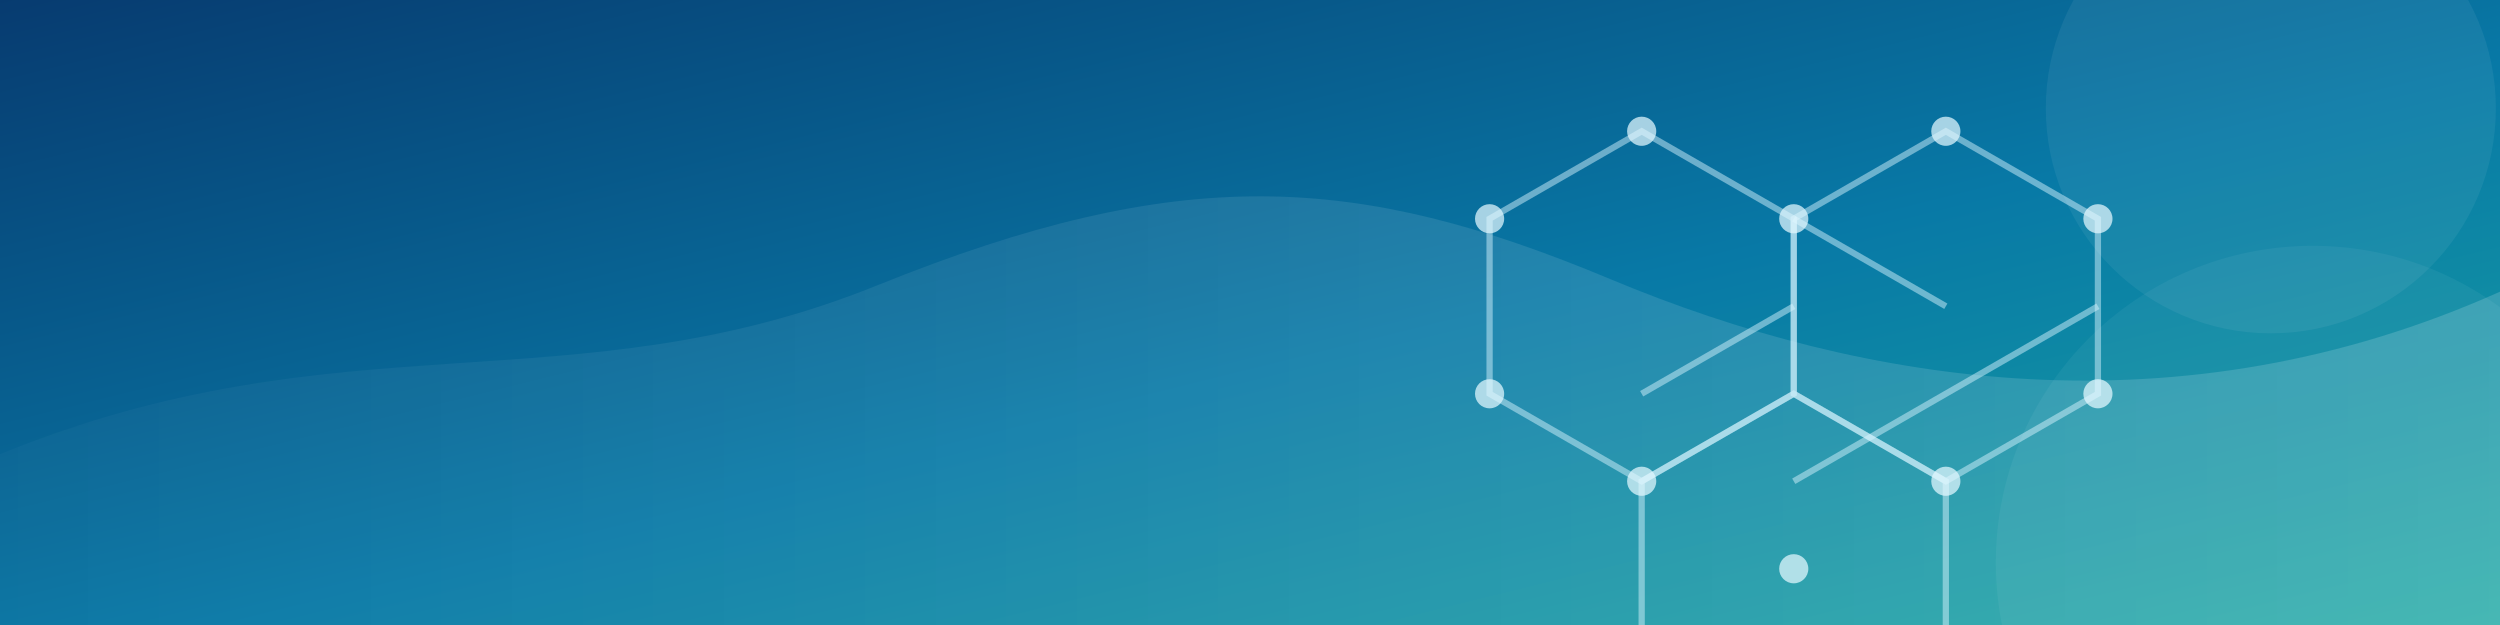
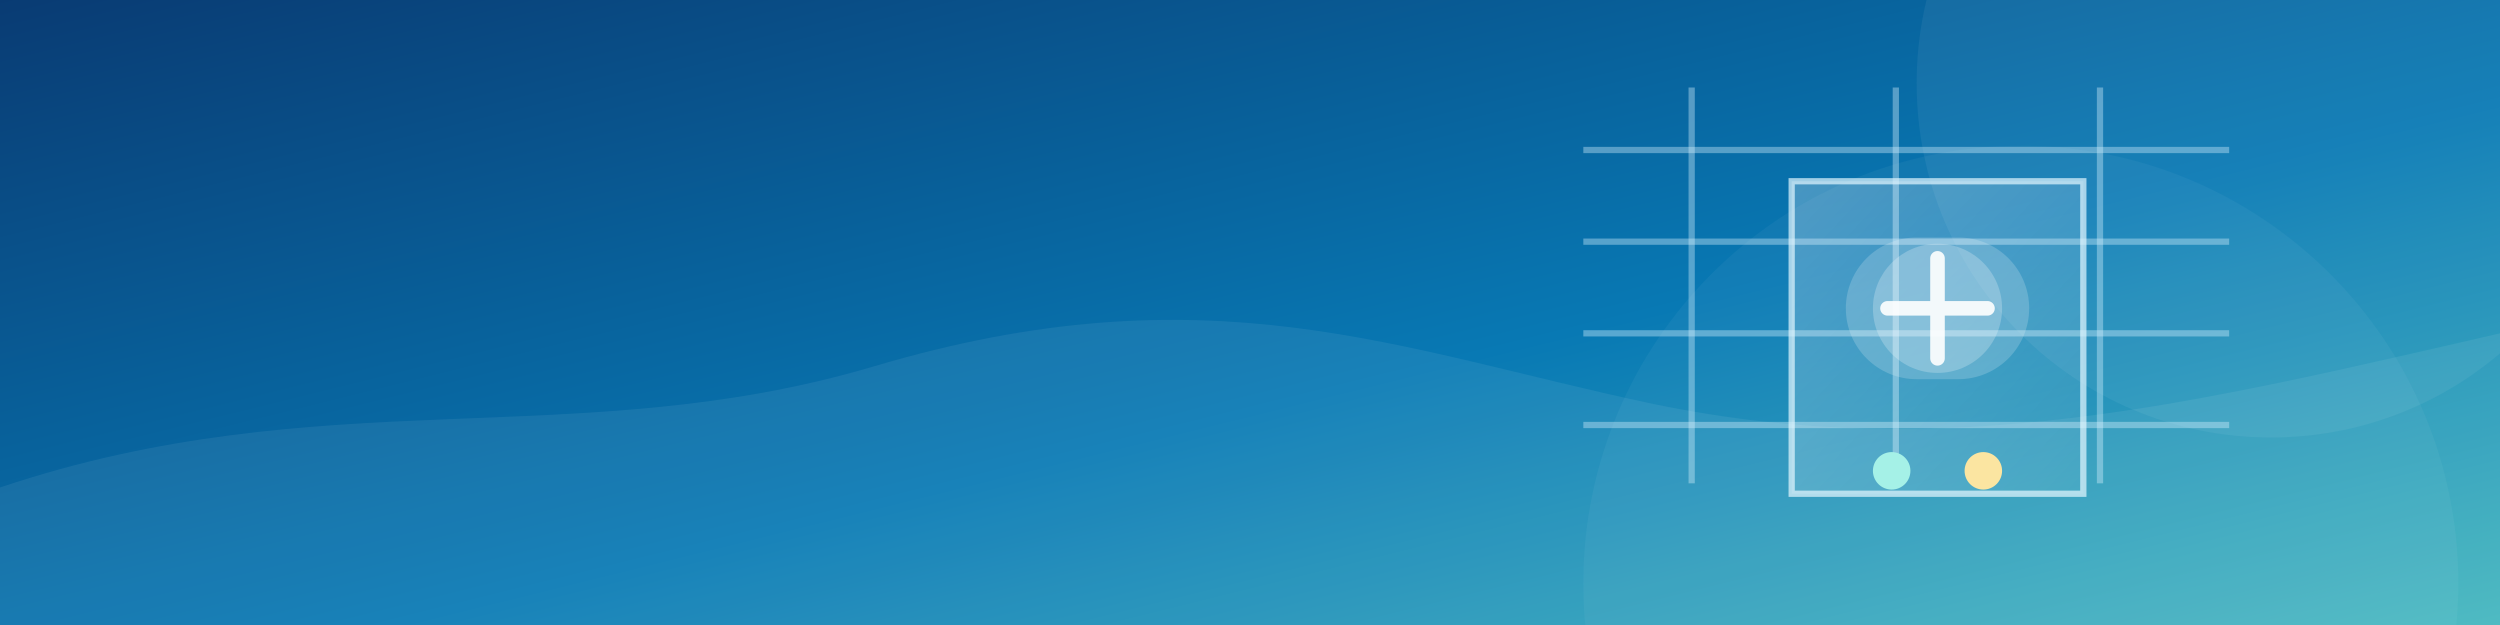
<svg xmlns="http://www.w3.org/2000/svg" viewBox="0 0 1200 300">
  <defs>
-     <linearGradient id="banner" x1="0" y1="0" x2="1" y2="1">
-       <stop offset="0" stop-color="#073b70" />
-       <stop offset=".55" stop-color="#0879a6" />
-       <stop offset="1" stop-color="#19a6a1" />
+     <linearGradient id="bg" x1="0" y1="0" x2="1" y2="1">
+       <stop offset="0" stop-color="#093B73" />
+       <stop offset=".58" stop-color="#0879B4" />
+       <stop offset="1" stop-color="#42B6BE" />
    </linearGradient>
-     <linearGradient id="shine" x1="0" y1="0" x2="1" y2="0">
-       <stop offset="0" stop-color="#fff" stop-opacity=".02" />
-       <stop offset="1" stop-color="#fff" stop-opacity=".16" />
+     <linearGradient id="glass" x1="0" y1="0" x2="1" y2="1">
+       <stop offset="0" stop-color="#FFFFFF" stop-opacity=".26" />
+       <stop offset="1" stop-color="#FFFFFF" stop-opacity=".05" />
    </linearGradient>
  </defs>
-   <rect width="1200" height="300" fill="url(#banner)" />
-   <path d="M0 218c164-67 275-22 421-81s230-54 352-3 273 75 427 6v160H0z" fill="url(#shine)" />
-   <g fill="none" stroke="#d9f3ff" stroke-opacity=".48" stroke-width="3">
-     <path d="M788 63l73 42v84l-73 42-73-42v-84z" />
-     <path d="M934 63l73 42v84l-73 42-73-42v-84z" />
-     <path d="M861 189l73 42v84l-73 42-73-42v-84z" />
-     <path d="M861 105l73 42M788 189l73-42m73 42l73-42m-146 84l73-42" />
+   <rect width="1200" height="300" fill="url(#bg)" />
+   <circle cx="1090" cy="40" r="170" fill="#FFFFFF" fill-opacity=".055" />
+   <circle cx="970" cy="280" r="210" fill="#FFFFFF" fill-opacity=".04" />
+   <g fill="none" stroke="#D9F3FF" stroke-opacity=".38" stroke-width="3">
+     <path d="M760 72h310M760 116h310M760 160h310M760 204h310" />
+     <path d="M812 42v190M910 42v190M1008 42v190" />
  </g>
-   <g fill="#e3f8ff" fill-opacity=".72">
-     <circle cx="788" cy="63" r="7" />
-     <circle cx="861" cy="105" r="7" />
-     <circle cx="934" cy="63" r="7" />
-     <circle cx="715" cy="105" r="7" />
-     <circle cx="1007" cy="105" r="7" />
-     <circle cx="715" cy="189" r="7" />
-     <circle cx="1007" cy="189" r="7" />
-     <circle cx="788" cy="231" r="7" />
-     <circle cx="934" cy="231" r="7" />
-     <circle cx="861" cy="273" r="7" />
+   <g transform="translate(790 42)">
+     <path d="M70 45h140v150H70z" rx="12" fill="url(#glass)" stroke="#E3F7FF" stroke-opacity=".7" stroke-width="3" />
+     <rect x="96" y="72" width="88" height="68" rx="34" fill="#FFFFFF" fill-opacity=".18" />
+     <circle cx="140" cy="106" r="31" fill="#FFFFFF" fill-opacity=".23" />
+     <path d="M140 82v48M116 106h48" stroke="#FFFFFF" stroke-width="7" stroke-linecap="round" opacity=".9" />
+     <circle cx="118" cy="184" r="9" fill="#9FF0E5" />
+     <circle cx="162" cy="184" r="9" fill="#FBE39A" />
  </g>
-   <circle cx="1090" cy="52" r="108" fill="#fff" fill-opacity=".06" />
-   <circle cx="1110" cy="270" r="152" fill="#fff" fill-opacity=".05" />
+   <path d="M0 234c155-52 277-16 419-58 161-48 252-8 375 18 141 29 258 0 406-34v140H0z" fill="#FFFFFF" fill-opacity=".07" />
</svg>
